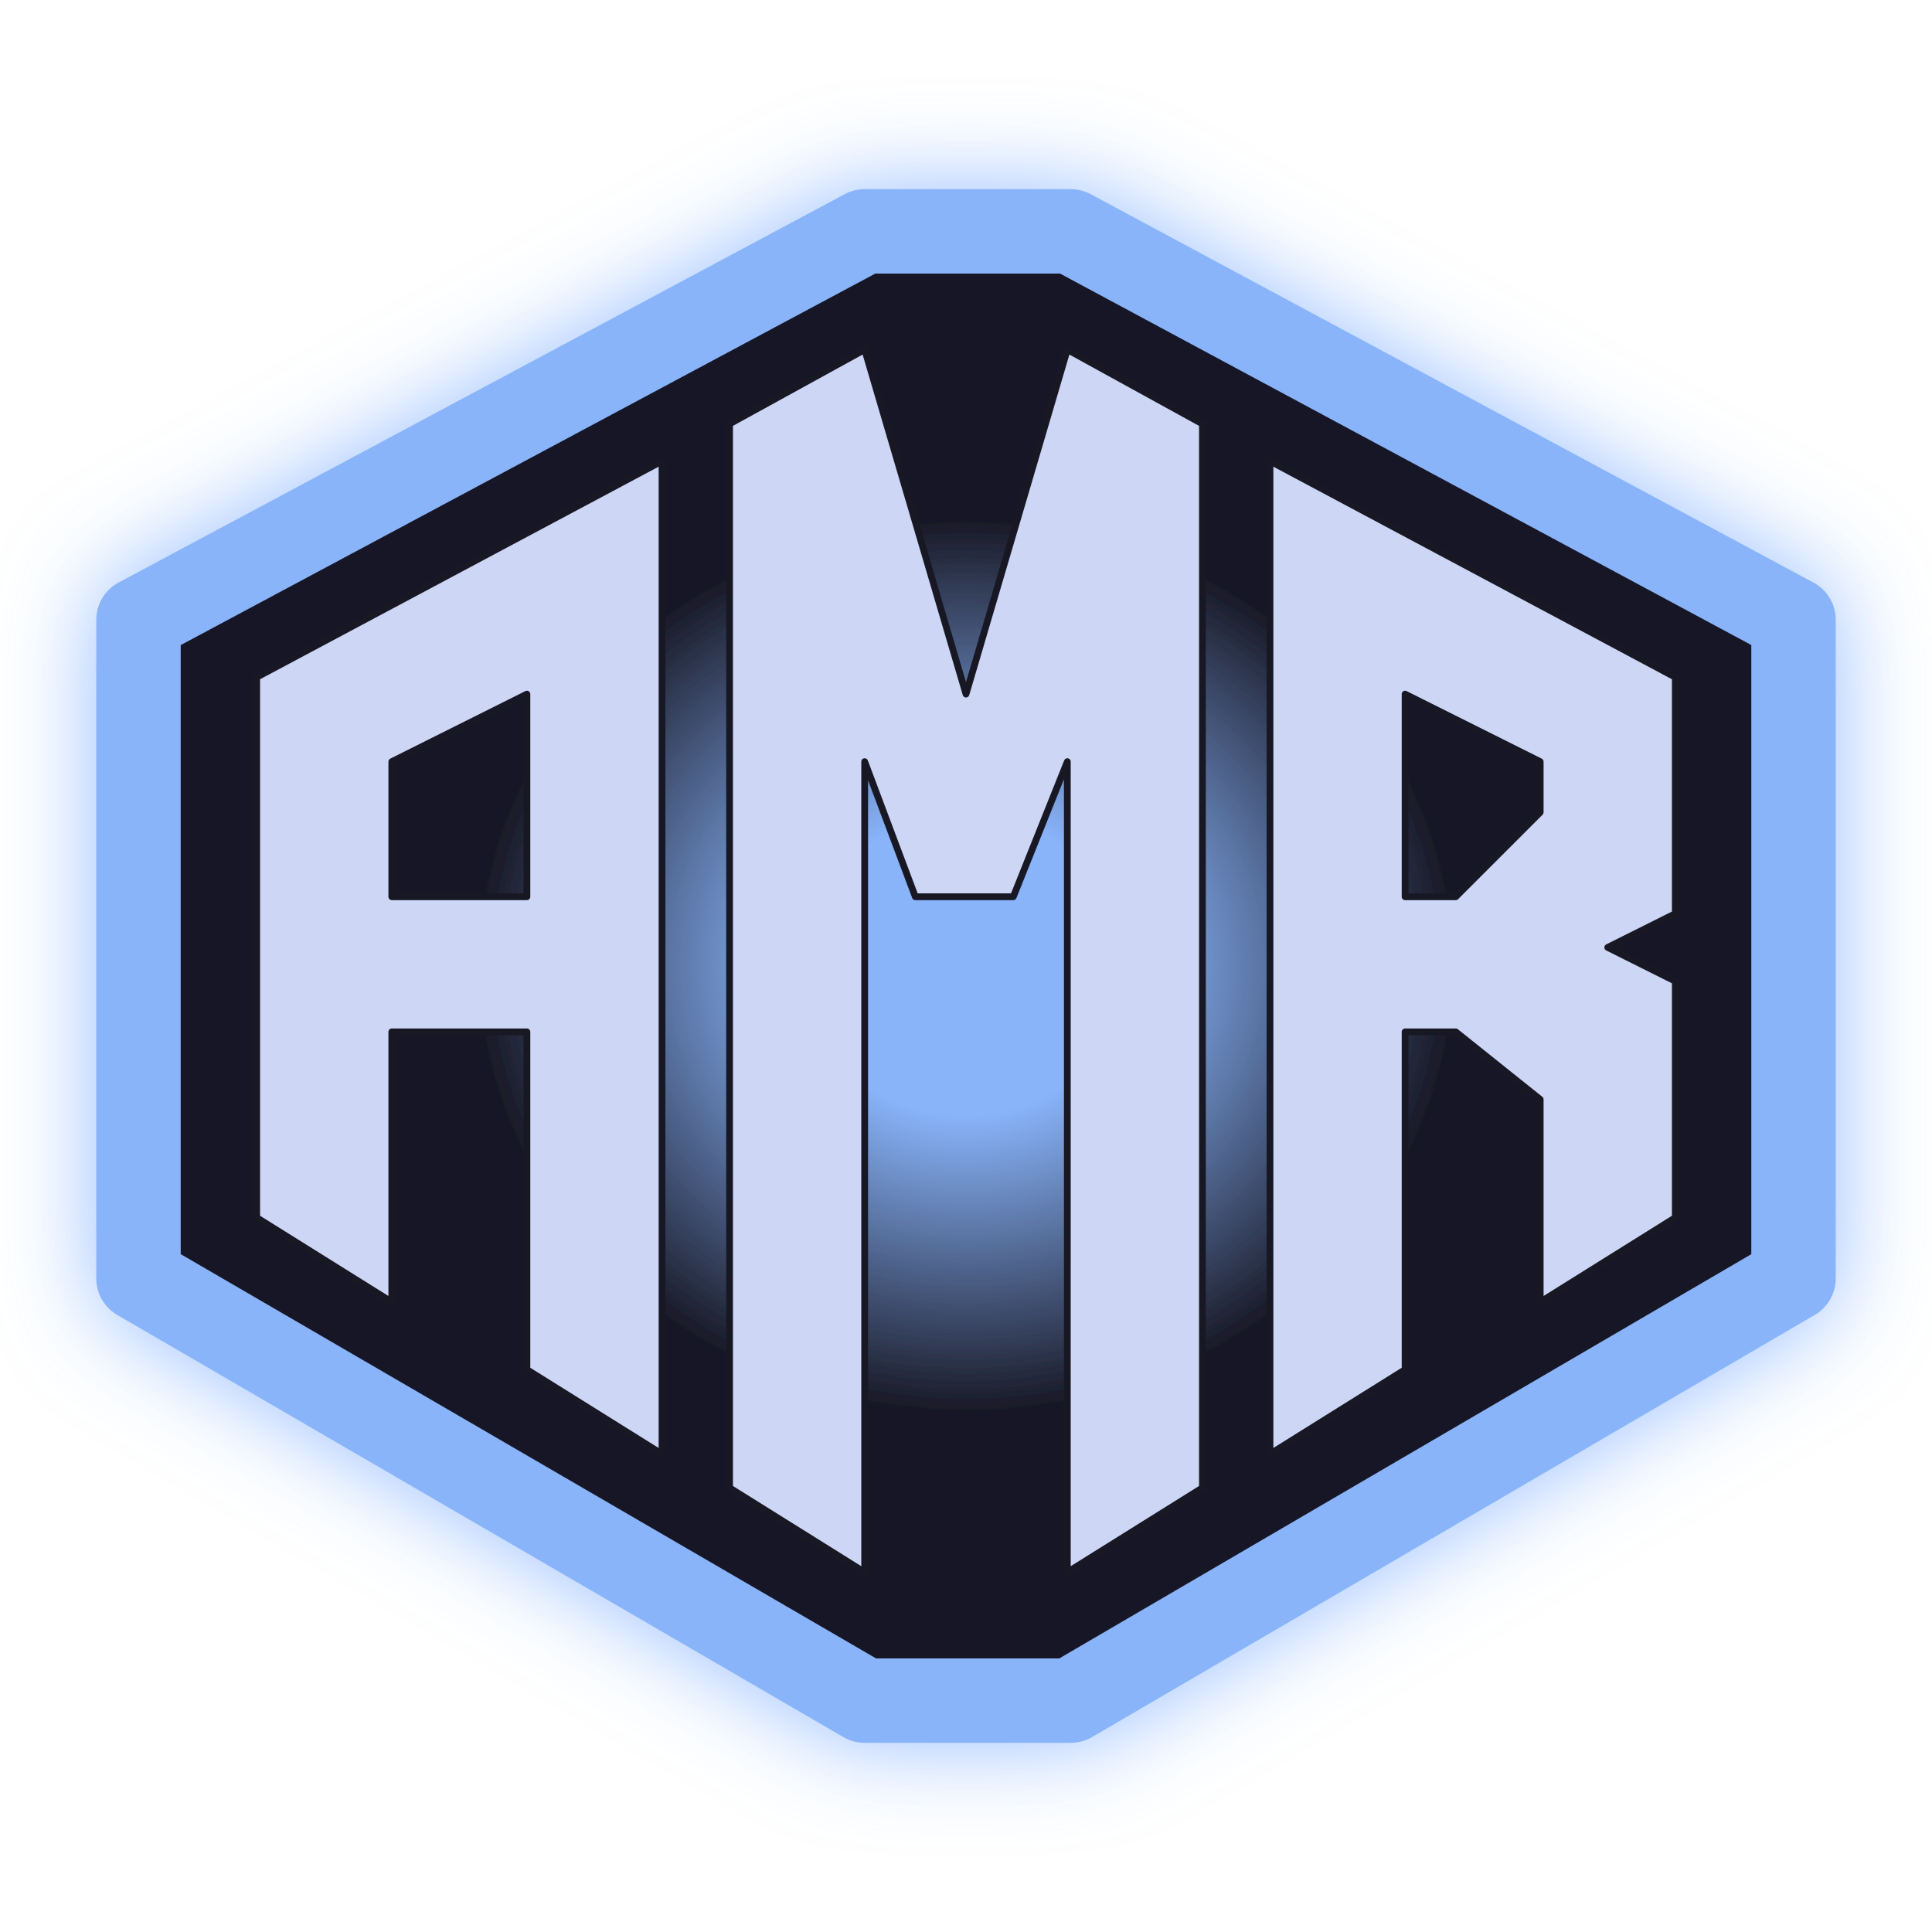
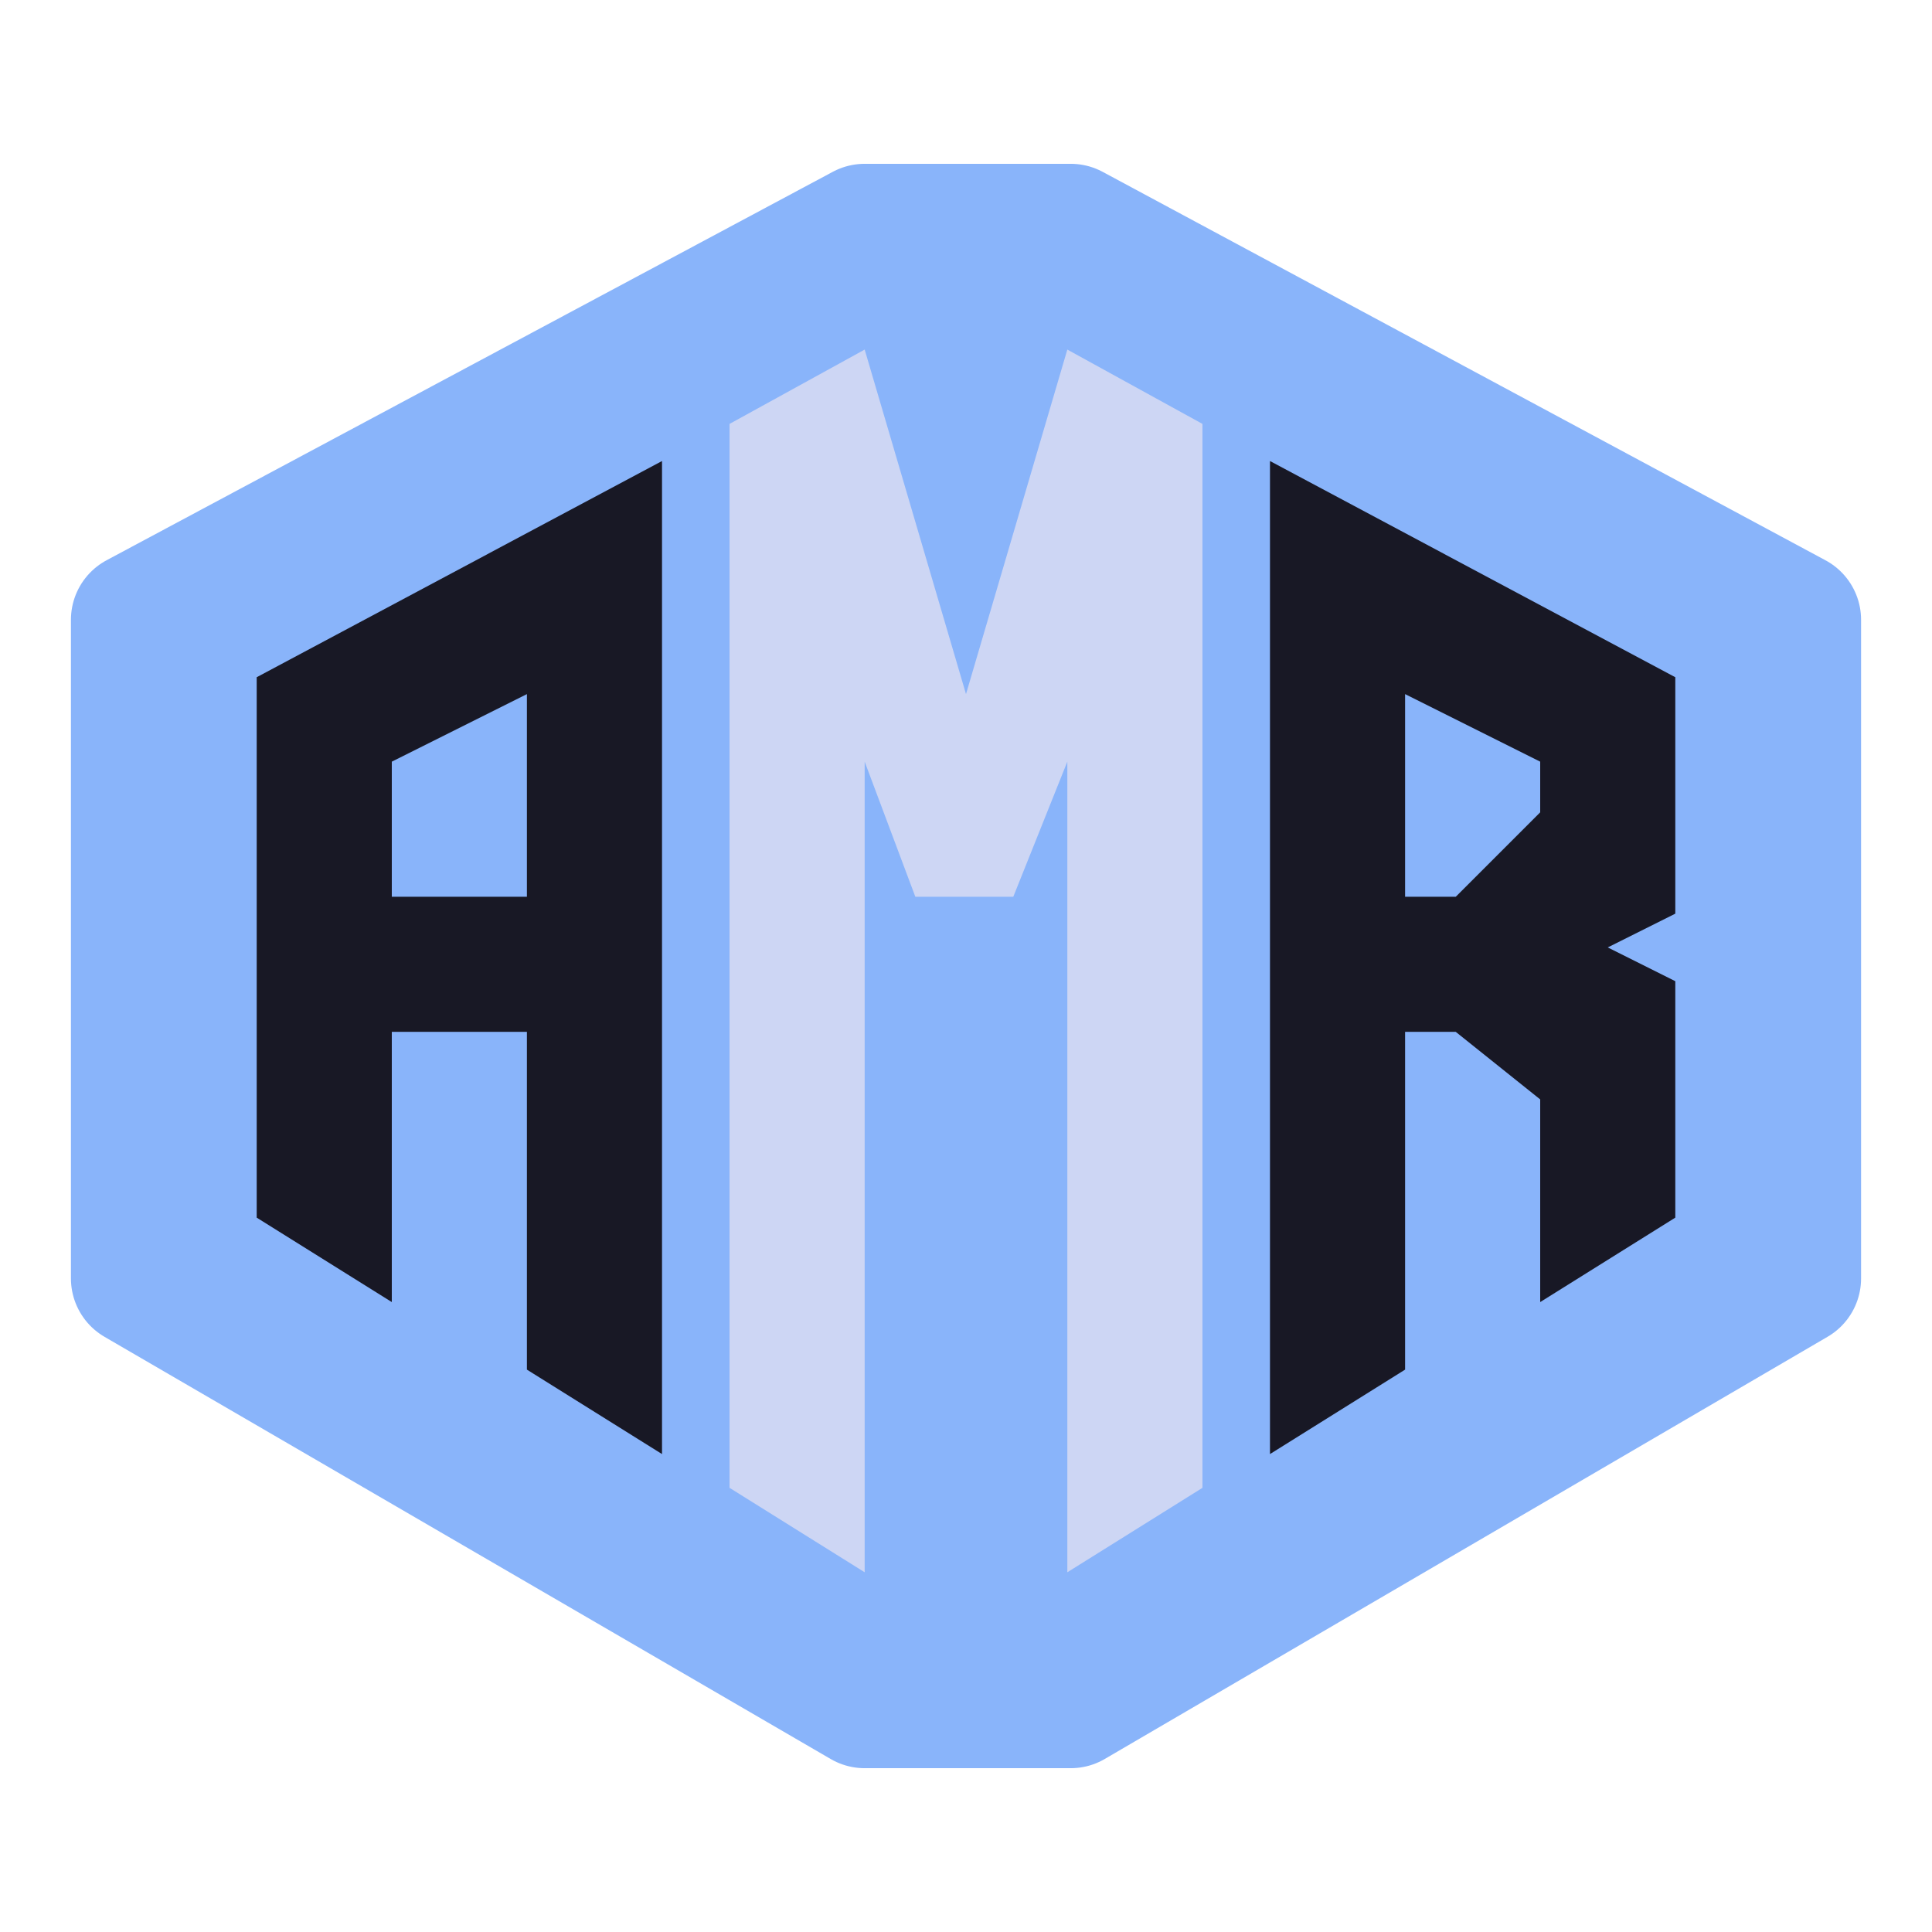
- <svg xmlns="http://www.w3.org/2000/svg" viewBox="0 0 572 572" stroke-linecap="round" stroke-linejoin="round">
-   <defs>
-     <radialGradient id="prefix__a">
-       <stop offset="20%" stop-color="#89b4fa" />
-       <stop offset="60%" stop-color="#181825" />
-     </radialGradient>
-     <filter id="prefix__b" x="-20%" y="-20%" width="140%" height="140%">
-       <feDropShadow dx="0" dy="0" stdDeviation="14" flood-color="#6ba3ff" flood-opacity=".7" />
-     </filter>
-   </defs>
-   <path class="prefix__shape" stroke="#89b4fa" stroke-width="25" fill="url(#prefix__a)" filter="url(#prefix__b)" d="M256 68.5l-215 115v195l215 125h61l214-125v-195l-214-115z" />
-   <path class="prefix__A" fill="#cdd6f4" stroke="#181825" stroke-width="2" d="M116 305.5v80l-40-25v-160l120-64v294l-40-25v-100zm0-80v40h40v-60z" />
-   <path class="prefix__M" fill="#cdd6f4" stroke="#181825" stroke-width="2" d="M271 265.5l-15-40v240l-40-25v-315l40-22 30 102 30-102 40 22v315l-40 25v-240l-16 40z" />
-   <path class="prefix__R" fill="#cdd6f4" stroke="#181825" stroke-width="2" d="M416 305.5v100l-40 25v-294l120 64v70l-20 10 20 10v70l-40 25v-60l-25-20zm0-100v60h15l25-25v-15z" />
+ <svg xmlns="http://www.w3.org/2000/svg" viewBox="0 0 572 572" width="572" height="572" stroke-linecap="round" stroke-linejoin="round" role="img" aria-label="Amr Elshabrawy logo">
+   <path d="M256 68.5l-215 115v195l215 125h61l214-125v-195l-214-115z" fill="#89b4fa" stroke="#89b4fa" stroke-width="40" />
+   <path d="M116 305.5v80l-40-25v-160l120-64v294l-40-25v-100zm0-80v40h40v-60z" fill="#181825" />
+   <path d="M271 265.5l-15-40v240l-40-25v-315l40-22 30 102 30-102 40 22v315l-40 25v-240l-16 40z" fill="#cdd6f4" />
+   <path d="M416 305.5v100l-40 25v-294l120 64v70l-20 10 20 10v70l-40 25v-60l-25-20zm0-100v60h15l25-25v-15z" fill="#181825" />
</svg>
